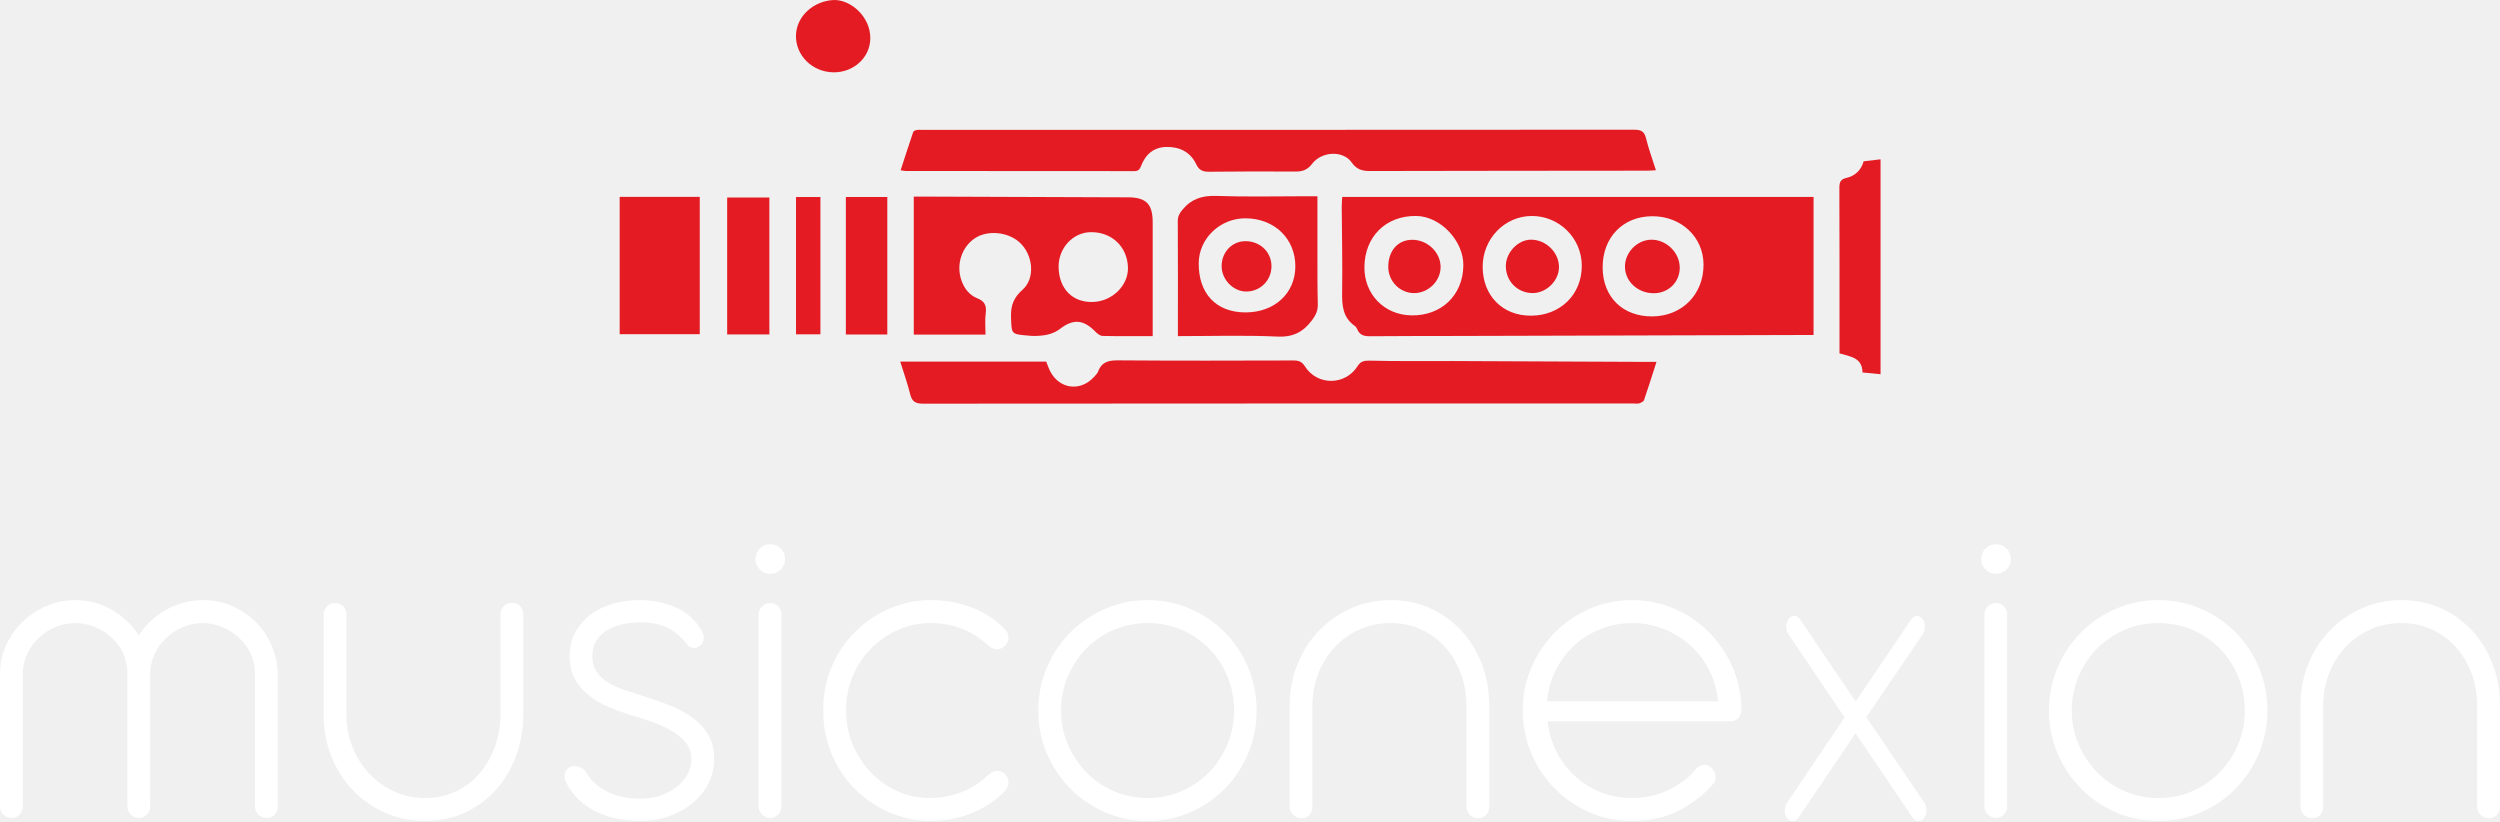
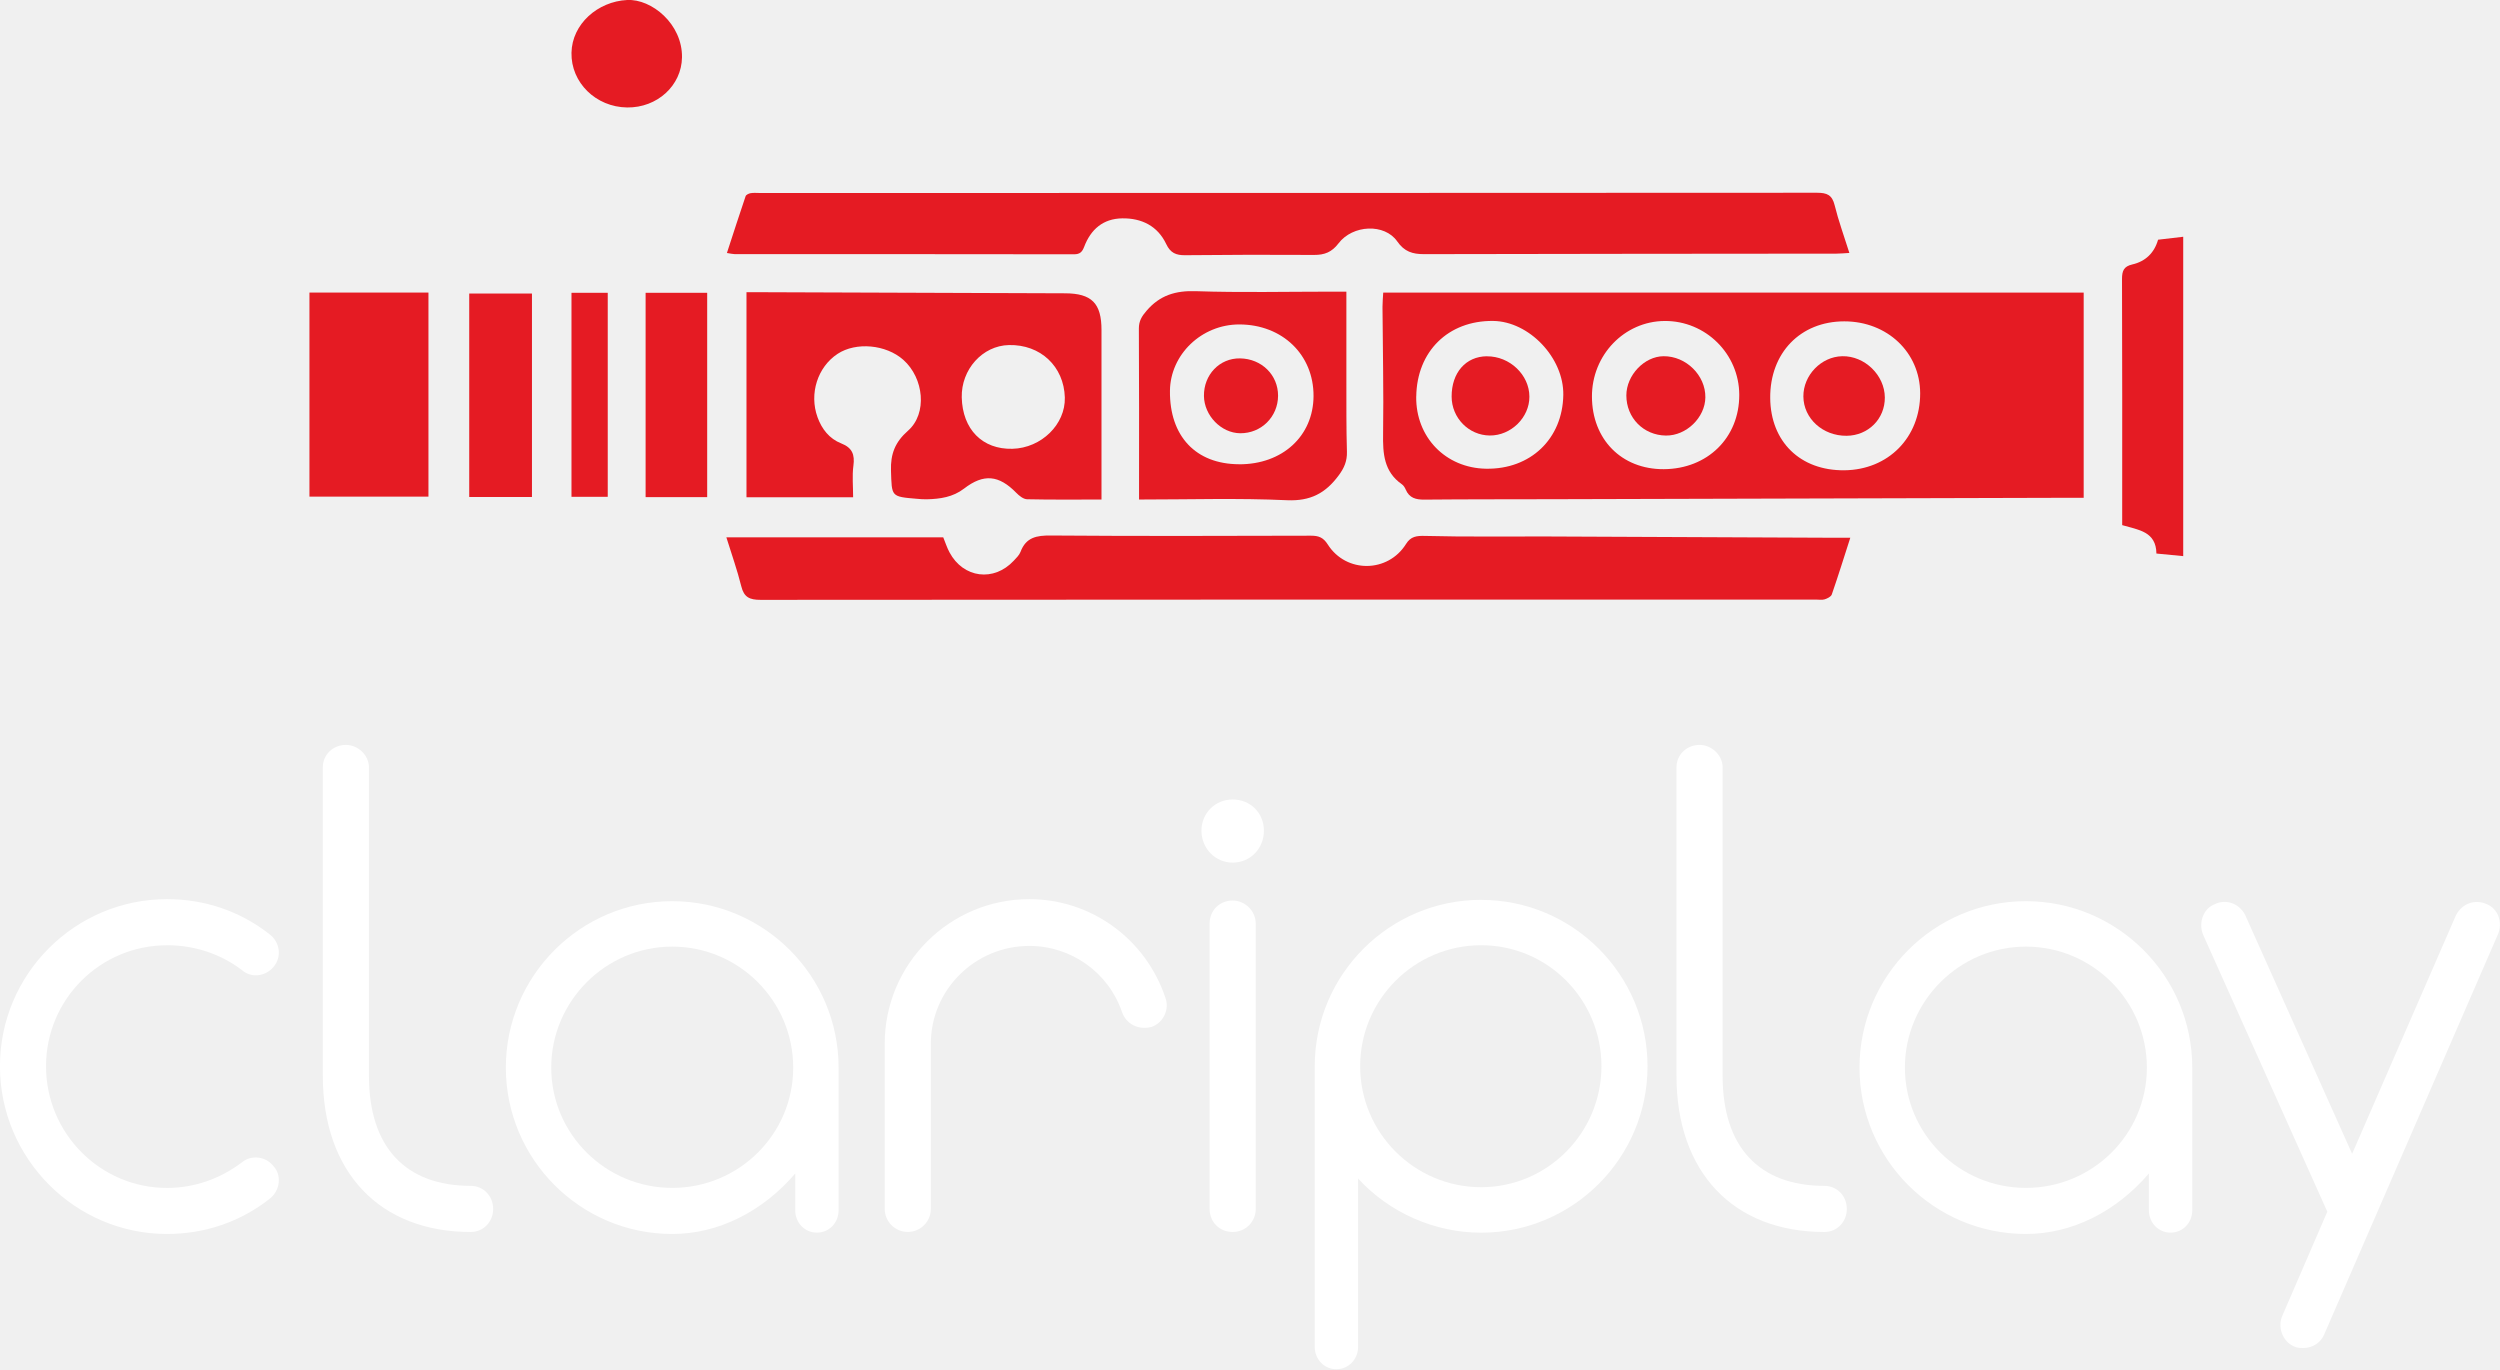
- <svg xmlns="http://www.w3.org/2000/svg" id="Layer_2" data-name="Layer 2" viewBox="0 0 805.75 264.67">
+ <svg xmlns="http://www.w3.org/2000/svg" id="Layer_2" data-name="Layer 2" viewBox="0 0 542.01 296.84">
  <defs>
    <style>
      .cls-1 {
        fill: #fff;
      }

      .cls-2 {
        fill: #e51b23;
      }
    </style>
  </defs>
  <g id="Capa_1" data-name="Capa 1">
    <g>
-       <path class="cls-1" d="M620.15,258.63l-18.63-27.48,18.01-26.5c.46-.67.73-1.48.82-2.41.09-.96-.12-1.82-.63-2.57-.51-.75-1.14-1.13-1.89-1.13s-1.39.4-1.93,1.2l-17.83,26.38-17.88-26.45c-.54-.8-1.19-1.2-1.93-1.2s-1.33.38-1.83,1.12c-.51.69-.76,1.52-.74,2.44.02.91.26,1.72.73,2.41l18.11,26.78-18.53,27.48c-.43.63-.68,1.43-.75,2.38-.07.98.15,1.84.66,2.53.48.7,1.08,1.06,1.79,1.06.77,0,1.44-.4,1.98-1.2l18.36-27.15,18.45,27.29c.6.88,1.33,1.06,1.84,1.06.74,0,1.38-.38,1.88-1.12.51-.7.74-1.55.69-2.53-.05-.95-.3-1.76-.73-2.39Z" />
      <g>
-         <path class="cls-1" d="M87.25,207.37c-1.31-2.79-3.06-5.23-5.2-7.28-2.15-2.04-4.67-3.68-7.5-4.88-2.84-1.2-5.91-1.8-9.11-1.8-2.17,0-4.32.29-6.39.86-2.07.57-4.05,1.41-5.87,2.48-1.82,1.07-3.51,2.35-5.01,3.82-1.31,1.28-2.47,2.69-3.46,4.22-.95-1.52-2.08-2.94-3.37-4.21-1.48-1.47-3.13-2.75-4.9-3.82-1.78-1.07-3.72-1.91-5.76-2.48-2.05-.57-4.21-.86-6.43-.86-3.16,0-6.23.62-9.15,1.84-2.91,1.22-5.51,2.92-7.72,5.06-2.22,2.14-4.02,4.66-5.35,7.5-1.33,2.85-2.01,5.94-2.01,9.18v42.92c0,1.07.38,1.97,1.14,2.68.75.7,1.63,1.05,2.63,1.05s1.8-.36,2.5-1.07c.7-.71,1.05-1.6,1.05-2.67v-43.05c.05-2.12.53-4.18,1.44-6.12.92-1.94,2.17-3.67,3.71-5.14,1.55-1.47,3.35-2.65,5.35-3.5,3.9-1.67,8.57-1.71,12.65-.07,2,.81,3.8,1.93,5.35,3.32,1.55,1.4,2.81,3.08,3.74,4.99.93,1.91,1.43,4,1.48,6.21v43.36c0,1.07.38,1.97,1.14,2.68.75.7,1.61,1.05,2.56,1.05s1.81-.36,2.53-1.06c.73-.71,1.1-1.61,1.1-2.67v-42.62c0-2.17.45-4.28,1.34-6.26.89-1.99,2.13-3.75,3.68-5.25,1.55-1.49,3.38-2.71,5.42-3.61,3.95-1.74,8.52-1.8,12.64-.14,2,.81,3.8,1.93,5.35,3.32,1.55,1.4,2.83,3.08,3.82,5,.98,1.91,1.5,4,1.55,6.2v43.36c0,1.07.38,1.97,1.14,2.68.75.7,1.63,1.05,2.64,1.05s1.8-.36,2.5-1.07c.7-.71,1.05-1.6,1.05-2.67v-43.07c0-.26-.02-.46-.08-.62-.16-3.1-.89-6.08-2.19-8.85Z" />
-         <path class="cls-1" d="M165.09,194.3c-1.11,0-2.03.37-2.73,1.11-.7.73-1.05,1.64-1.05,2.7v31.97c0,3.65-.59,7.17-1.75,10.45-1.16,3.28-2.82,6.19-4.93,8.66-2.1,2.46-4.68,4.43-7.66,5.86-2.97,1.43-6.33,2.16-9.97,2.16s-6.98-.73-10.05-2.16c-3.08-1.44-5.79-3.39-8.04-5.8-2.25-2.42-4.04-5.27-5.32-8.48-1.28-3.21-1.93-6.66-1.93-10.25v-32.41c0-1.12-.36-2.03-1.06-2.71-.7-.68-1.56-1.02-2.57-1.02s-1.88.34-2.6,1.02c-.73.68-1.11,1.6-1.11,2.72v32.48c0,4.65.83,9.09,2.47,13.19,1.64,4.11,3.95,7.74,6.87,10.81,2.92,3.07,6.41,5.53,10.39,7.31,3.98,1.79,8.33,2.69,12.94,2.69s8.98-.91,12.84-2.69c3.86-1.78,7.22-4.26,9.99-7.36,2.77-3.09,4.96-6.76,6.5-10.89,1.54-4.13,2.32-8.58,2.32-13.22v-32.34c0-1.11-.34-2.03-1.01-2.73-.68-.71-1.53-1.07-2.55-1.07Z" />
-         <path class="cls-1" d="M222.78,231.02c-2.23-1.56-4.85-2.91-7.79-4.03-2.89-1.1-5.99-2.15-9.21-3.14-1.98-.58-3.9-1.22-5.72-1.9-1.8-.67-3.4-1.49-4.77-2.44-1.34-.94-2.42-2.06-3.21-3.34-.77-1.26-1.16-2.82-1.16-4.63,0-2.05.46-3.78,1.37-5.16.92-1.4,2.13-2.53,3.58-3.37,1.47-.85,3.15-1.47,4.98-1.85,1.85-.38,3.7-.58,5.5-.58,3.36,0,6.3.58,8.74,1.72,2.43,1.13,4.72,3.13,6.8,5.94l.07.1.11.05c1.57.8,2.81.44,3.86-.61.46-.47.75-1.08.87-1.82.11-.74-.03-1.5-.42-2.3-1.94-3.56-4.77-6.19-8.42-7.82-3.62-1.61-7.64-2.43-11.96-2.43-2.75,0-5.48.36-8.14,1.08-2.67.72-5.08,1.85-7.18,3.35-2.11,1.5-3.84,3.41-5.13,5.67-1.3,2.27-1.96,4.97-1.96,8.04,0,2.77.56,5.2,1.66,7.22,1.09,2.01,2.56,3.76,4.35,5.22,1.77,1.44,3.81,2.67,6.05,3.64,2.21.96,4.46,1.81,6.7,2.55h.02c2.75.79,5.4,1.62,7.87,2.5,2.45.87,4.65,1.89,6.53,3.04,1.85,1.14,3.35,2.44,4.45,3.88,1.07,1.4,1.61,3.06,1.61,4.95s-.44,3.6-1.32,5.16c-.88,1.57-2.1,2.94-3.61,4.07-1.53,1.14-3.29,2.04-5.24,2.68-1.95.64-4.02.97-6.14.97-4.17,0-7.83-.77-10.88-2.3-3.03-1.51-5.37-3.72-6.96-6.56l-.08-.11c-1.02-1.02-2.16-1.54-3.41-1.54s-2.2.53-2.83,1.56c-.63,1.03-.58,2.28.12,3.72,1.04,2.1,2.4,3.95,4.04,5.51,1.63,1.55,3.52,2.85,5.62,3.87,2.09,1.02,4.38,1.79,6.82,2.28,2.43.49,4.95.75,7.49.75,3.24,0,6.34-.52,9.19-1.54,2.86-1.02,5.39-2.43,7.54-4.2,2.15-1.77,3.87-3.9,5.11-6.33,1.24-2.44,1.88-5.12,1.88-7.98,0-3.06-.67-5.72-2-7.9-1.32-2.16-3.13-4.05-5.38-5.62Z" />
-         <path class="cls-1" d="M248.22,194.37c-1,0-1.88.36-2.61,1.06-.73.71-1.1,1.61-1.1,2.67v61.73c0,1.07.38,1.98,1.13,2.71.75.73,1.61,1.1,2.57,1.1,1.01,0,1.88-.37,2.58-1.11.69-.73,1.05-1.64,1.05-2.7v-61.73c0-1.06-.34-1.95-1.01-2.66-.68-.71-1.56-1.07-2.62-1.07Z" />
-         <path class="cls-1" d="M248.15,175.41c-1.25,0-2.34.46-3.26,1.36-.92.9-1.39,2.07-1.39,3.48,0,1.26.47,2.37,1.38,3.29.92.93,2.02,1.4,3.27,1.4,1.39,0,2.57-.47,3.49-1.4.92-.93,1.38-2.03,1.38-3.29,0-1.41-.47-2.58-1.39-3.48-.92-.9-2.09-1.36-3.48-1.36Z" />
-         <path class="cls-1" d="M274.82,217.92c1.43-3.36,3.4-6.33,5.87-8.85,2.47-2.51,5.38-4.54,8.66-6.03,3.27-1.48,6.83-2.23,10.57-2.23,3.42,0,6.73.58,9.84,1.73,3.1,1.15,5.95,2.92,8.47,5.27.41.37.88.7,1.4.98,1.33.74,2.91.61,4.14-.54.84-.73,1.26-1.65,1.26-2.73s-.44-2.05-1.31-2.92c-2.9-2.98-6.48-5.28-10.63-6.84-4.14-1.56-8.5-2.35-12.95-2.35-4.75,0-9.3.93-13.52,2.76-4.21,1.83-7.94,4.36-11.08,7.53-3.14,3.17-5.65,6.92-7.46,11.14-1.81,4.23-2.73,8.83-2.73,13.68,0,.17.04.35.11.54l-.08.26-.03.16c0,4.8.92,9.39,2.73,13.64,1.81,4.25,4.32,8.01,7.46,11.18,3.13,3.17,6.86,5.7,11.08,7.53,4.22,1.83,8.77,2.76,13.52,2.76,4.46,0,8.82-.84,12.96-2.5,4.15-1.66,7.72-4.01,10.62-6.98.87-.88,1.31-1.86,1.31-2.92s-.4-1.98-1.18-2.72c-1.25-1.16-2.81-1.31-4.19-.51-.53.31-1.01.65-1.44,1.03-2.56,2.44-5.45,4.27-8.6,5.44-3.15,1.17-6.51,1.77-9.98,1.77-3.79,0-7.37-.78-10.63-2.3-3.28-1.53-6.15-3.61-8.55-6.17-2.4-2.56-4.31-5.57-5.69-8.92-1.38-3.35-2.07-6.9-2.07-10.54,0-.12-.03-.23-.07-.34.05-.13.07-.23.07-.32,0-3.74.72-7.33,2.14-10.68Z" />
-         <path class="cls-1" d="M394.79,203.82c-3.16-3.19-6.92-5.75-11.19-7.6-4.26-1.86-8.89-2.8-13.74-2.8s-9.4.94-13.67,2.8c-4.26,1.85-8.04,4.41-11.22,7.6-3.18,3.19-5.73,7-7.57,11.33s-2.77,9.01-2.77,13.9.93,9.49,2.77,13.79,4.38,8.11,7.57,11.33c3.18,3.21,6.96,5.79,11.22,7.64,4.27,1.86,8.87,2.8,13.67,2.8s9.47-.94,13.74-2.8c4.26-1.85,8.03-4.43,11.19-7.64,3.16-3.21,5.68-7.03,7.49-11.33,1.81-4.31,2.73-8.94,2.73-13.79s-.92-9.57-2.73-13.9c-1.81-4.33-4.33-8.14-7.49-11.33ZM369.86,257.21c-3.89,0-7.57-.75-10.94-2.24-3.37-1.48-6.34-3.54-8.83-6.1-2.49-2.56-4.49-5.59-5.94-9-1.45-3.4-2.18-7.04-2.18-10.83s.73-7.59,2.18-11.01c1.45-3.43,3.45-6.45,5.94-8.99,2.49-2.54,5.47-4.57,8.87-6.03,3.39-1.46,7.06-2.2,10.9-2.2s7.64.74,11.01,2.2c3.37,1.46,6.34,3.49,8.83,6.03,2.49,2.54,4.48,5.56,5.9,8.99,1.42,3.43,2.15,7.13,2.15,11.02s-.72,7.43-2.14,10.83c-1.42,3.4-3.41,6.43-5.9,8.99-2.49,2.56-5.46,4.62-8.83,6.1-3.36,1.48-7.07,2.24-11.01,2.24Z" />
-         <path class="cls-1" d="M471.13,203.39c-2.8-3.05-6.17-5.5-10.02-7.28-3.86-1.79-8.18-2.69-12.84-2.69s-8.96.9-12.91,2.69c-3.95,1.78-7.43,4.23-10.35,7.27-2.92,3.04-5.23,6.67-6.87,10.78-1.64,4.11-2.47,8.55-2.47,13.19v32.63c0,1.07.38,1.97,1.14,2.68.75.7,1.63,1.05,2.63,1.05,1.12,0,2-.37,2.63-1.09.61-.7.92-1.59.92-2.64v-32.48c0-3.74.65-7.28,1.93-10.51,1.28-3.23,3.07-6.08,5.32-8.48,2.25-2.39,4.94-4.29,7.99-5.65,3.05-1.36,6.42-2.05,10.02-2.05s6.93.71,9.9,2.12c2.98,1.41,5.58,3.34,7.7,5.72,2.13,2.39,3.81,5.24,5,8.47,1.19,3.24,1.79,6.75,1.79,10.45v32.41c0,1.07.37,1.97,1.1,2.67.72.7,1.6,1.06,2.61,1.06,1.06,0,1.94-.36,2.62-1.07.67-.71,1.01-1.6,1.01-2.66v-32.63c0-4.64-.78-9.08-2.33-13.18-1.54-4.11-3.75-7.74-6.54-10.78Z" />
-         <path class="cls-1" d="M550.86,203.82c-3.16-3.19-6.91-5.75-11.15-7.6-4.24-1.86-8.85-2.8-13.7-2.8s-9.46.94-13.7,2.8c-4.24,1.85-8,4.42-11.18,7.64-3.18,3.21-5.73,7.01-7.57,11.29-1.84,4.28-2.77,8.93-2.77,13.83s.93,9.56,2.77,13.87,4.38,8.11,7.57,11.33c3.18,3.21,6.95,5.79,11.18,7.64,4.24,1.86,8.85,2.8,13.7,2.8,5.59,0,10.58-1.09,14.86-3.25,4.26-2.15,7.91-4.92,10.82-8.2.88-.84,1.3-1.77,1.25-2.78-.06-.97-.37-1.78-.9-2.36-.49-.66-1.03-1.11-1.63-1.35-.17-.05-.32-.1-.46-.13-.15-.03-.32-.05-.5-.05-.89,0-1.78.36-2.65,1.07l-.08.08c-1.13,1.47-2.48,2.82-4.02,3.98-1.54,1.17-3.24,2.19-5.04,3.03-1.8.84-3.71,1.48-5.68,1.91-1.97.43-3.98.65-5.97.65-3.61,0-7.05-.66-10.22-1.95-3.18-1.29-6.02-3.1-8.44-5.38-2.42-2.27-4.4-4.98-5.9-8.05-1.42-2.91-2.3-6.05-2.63-9.35h58.85c1.06,0,1.94-.36,2.59-1.08.64-.71.97-1.57.97-2.58,0-4.85-.94-9.47-2.81-13.76-1.86-4.28-4.41-8.06-7.56-11.25ZM553.72,226.05h-55.12c.29-3.39,1.15-6.61,2.57-9.57,1.5-3.12,3.49-5.87,5.94-8.19,2.44-2.32,5.32-4.17,8.54-5.48,3.23-1.32,6.74-1.98,10.44-1.98s7.14.67,10.37,1.98c3.23,1.32,6.13,3.16,8.62,5.45,2.49,2.3,4.52,5.05,6.04,8.19,1.44,2.98,2.32,6.21,2.6,9.61Z" />
-         <path class="cls-1" d="M643.21,175.41c-1.25,0-2.34.46-3.26,1.36-.92.9-1.39,2.07-1.39,3.48,0,1.26.47,2.37,1.38,3.29.92.93,2.02,1.4,3.27,1.4,1.39,0,2.57-.47,3.49-1.4.92-.93,1.38-2.03,1.38-3.29,0-1.41-.47-2.58-1.39-3.48-.92-.9-2.09-1.36-3.48-1.36Z" />
-         <path class="cls-1" d="M643.28,194.37c-1,0-1.88.36-2.61,1.06-.73.71-1.1,1.61-1.1,2.67v61.73c0,1.07.38,1.98,1.13,2.71.75.73,1.61,1.1,2.57,1.1,1.01,0,1.88-.37,2.58-1.11.69-.73,1.05-1.64,1.05-2.7v-61.73c0-1.06-.34-1.95-1.01-2.66-.68-.71-1.56-1.07-2.62-1.07Z" />
-         <path class="cls-1" d="M720.55,203.82c-3.16-3.19-6.92-5.75-11.19-7.6-4.26-1.86-8.89-2.8-13.74-2.8s-9.4.94-13.67,2.8c-4.26,1.85-8.04,4.41-11.22,7.6-3.18,3.19-5.73,7-7.57,11.33s-2.77,9.01-2.77,13.9.93,9.49,2.77,13.79,4.38,8.11,7.57,11.33c3.18,3.21,6.96,5.79,11.22,7.64,4.27,1.86,8.87,2.8,13.67,2.8s9.47-.94,13.74-2.8c4.26-1.85,8.03-4.43,11.19-7.64,3.16-3.21,5.68-7.03,7.49-11.33,1.81-4.31,2.73-8.94,2.73-13.79s-.92-9.57-2.73-13.9c-1.81-4.33-4.33-8.14-7.49-11.33ZM695.62,257.21c-3.89,0-7.57-.75-10.94-2.24-3.37-1.48-6.34-3.54-8.83-6.1-2.49-2.56-4.49-5.59-5.94-9-1.45-3.4-2.18-7.04-2.18-10.83s.73-7.59,2.18-11.01c1.45-3.43,3.45-6.45,5.94-8.99,2.49-2.54,5.47-4.57,8.87-6.03,3.39-1.46,7.06-2.2,10.9-2.2s7.64.74,11.01,2.2c3.37,1.46,6.34,3.49,8.83,6.03,2.49,2.54,4.48,5.56,5.9,8.99,1.42,3.43,2.15,7.13,2.15,11.02s-.72,7.43-2.14,10.83c-1.42,3.4-3.41,6.43-5.9,8.99-2.49,2.56-5.46,4.62-8.83,6.1-3.36,1.48-7.07,2.24-11.01,2.24Z" />
-         <path class="cls-1" d="M803.43,214.17c-1.54-4.11-3.75-7.74-6.54-10.78-2.8-3.05-6.17-5.5-10.02-7.28-3.86-1.79-8.18-2.69-12.84-2.69s-8.96.9-12.91,2.69c-3.95,1.78-7.43,4.23-10.35,7.27-2.92,3.04-5.23,6.67-6.87,10.78-1.64,4.11-2.47,8.55-2.47,13.19v32.63c0,1.07.38,1.97,1.14,2.68.75.7,1.63,1.05,2.63,1.05,1.12,0,2-.37,2.63-1.09.61-.7.92-1.59.92-2.64v-32.48c0-3.74.65-7.28,1.93-10.51,1.28-3.23,3.07-6.08,5.32-8.48,2.25-2.39,4.94-4.29,7.99-5.65,3.05-1.36,6.42-2.05,10.02-2.05s6.93.71,9.9,2.12c2.98,1.41,5.58,3.34,7.7,5.72,2.13,2.39,3.81,5.24,5,8.47,1.19,3.24,1.79,6.75,1.79,10.45v32.41c0,1.07.37,1.97,1.1,2.67.72.7,1.6,1.06,2.61,1.06,1.06,0,1.94-.36,2.62-1.07.67-.71,1.01-1.6,1.01-2.66v-32.63c0-4.64-.78-9.08-2.33-13.18Z" />
+         <path class="cls-2" d="M451.75,63.44v44.48c-.96,0-1.8,0-2.65,0-37.44.1-74.87.21-112.31.31-9.32.03-18.64,0-27.96.09-1.86.02-3.28-.35-4.06-2.17-.18-.43-.46-.89-.83-1.15-3.91-2.73-4.15-6.66-4.08-10.97.14-9.16-.08-18.32-.13-27.48,0-1.01.1-2.03.16-3.12h151.85ZM416.3,85.25c-.03-8.85-7.14-15.58-16.45-15.58-9.52,0-16.14,6.85-16.06,16.63.08,9.47,6.52,15.75,16.06,15.66,9.55-.09,16.48-7.13,16.45-16.71ZM360.7,101.72c9.51-.05,16.4-6.83,16.38-16.12-.02-8.87-7.28-16.06-16.16-16.01-8.76.05-15.82,7.39-15.78,16.43.04,9.27,6.45,15.74,15.56,15.7ZM307.04,85.99c-.11,8.79,6.37,15.49,15.15,15.63,9.63.16,16.58-6.47,16.74-15.98.14-8.04-7.4-15.98-15.24-16.06-9.71-.09-16.52,6.61-16.64,16.4Z" />
+         <path class="cls-2" d="M401.15,116.59c-1.4,4.34-2.64,8.34-4.01,12.29-.17.49-.97.88-1.55,1.06-.58.18-1.26.05-1.9.05-76.26,0-152.53-.01-228.79.06-2.37,0-3.6-.54-4.19-2.95-.87-3.52-2.1-6.95-3.23-10.6h47.02c.45,1.1.81,2.24,1.36,3.26,2.99,5.6,9.64,6.44,13.95,1.78.54-.58,1.17-1.18,1.44-1.89,1.18-3.15,3.47-3.58,6.57-3.55,18.81.15,37.61.09,56.42.04,1.68,0,2.67.4,3.63,1.91,3.99,6.27,13.04,6.17,16.96-.11,1.03-1.65,2.27-1.8,4.17-1.75,8.74.23,17.49.09,26.24.12,21.04.08,42.07.19,63.11.28.77,0,1.55,0,2.81,0Z" />
+         <path class="cls-2" d="M157.6,54.84c1.38-4.22,2.68-8.27,4.05-12.3.11-.32.69-.59,1.09-.66.62-.11,1.27-.04,1.91-.04,76.43,0,152.85,0,229.28-.05,2.17,0,3.28.47,3.83,2.71.83,3.38,2.04,6.67,3.19,10.34-1.14.06-1.97.15-2.8.15-29.81.03-59.61.04-89.42.11-2.46,0-4.25-.52-5.81-2.77-2.73-3.92-9.64-3.63-12.74.45-1.44,1.89-3.02,2.5-5.27,2.49-9.32-.06-18.65-.04-27.97.06-1.97.02-3.19-.49-4.1-2.42-1.86-3.92-5.32-5.63-9.54-5.57-4.13.06-6.81,2.38-8.24,6.15-.42,1.1-.9,1.64-2.19,1.64-24.55-.04-49.09-.03-73.64-.04-.38,0-.76-.11-1.64-.24Z" />
+         <path class="cls-2" d="M184.96,107.81h-23.12v-44.46c.95,0,1.8,0,2.65,0,22.14.08,44.29.15,66.43.24,5.78.02,7.89,2.17,7.89,7.96,0,11.39,0,22.78,0,34.17v2.58c-5.52,0-10.83.06-16.14-.06-.8-.02-1.72-.76-2.34-1.4-3.78-3.86-7.06-4.19-11.32-.91-2.42,1.86-5.2,2.25-8.1,2.32-.71.02-1.43-.05-2.15-.11-5.65-.47-5.4-.48-5.59-6.07-.12-3.67.9-6.24,3.7-8.7,4.2-3.69,3.47-11.36-1.03-15.36-3.76-3.33-10.25-3.92-14.25-1.29-4.34,2.86-6.19,8.64-4.35,13.73.93,2.58,2.57,4.67,5.14,5.68,2.39.94,2.97,2.42,2.64,4.85-.29,2.18-.06,4.42-.06,6.84ZM208.51,86.15c.16,6.93,4.48,11.32,10.99,11.15,6.27-.16,11.52-5.3,11.36-11.12-.19-6.75-5.29-11.53-12.13-11.37-5.72.13-10.35,5.28-10.22,11.34Z" />
+         <path class="cls-2" d="M291.9,63.25c0,6.69-.01,13.05,0,19.4.01,5.09-.03,10.19.12,15.28.06,2.04-.6,3.55-1.81,5.17-2.84,3.83-6.11,5.58-11.19,5.35-10.56-.49-21.15-.15-32.07-.15v-2.64c0-11.46.03-22.92-.04-34.39-.01-1.66.62-2.69,1.68-3.91,2.88-3.35,6.28-4.38,10.69-4.23,9.78.33,19.58.1,29.37.1.86,0,1.73,0,3.25,0ZM268.63,100.66c9.4.04,16.11-6.11,16.15-14.79.04-8.95-6.75-15.51-16.08-15.53-8.17-.01-14.97,6.49-15.05,14.4-.1,9.83,5.6,15.88,14.98,15.91Z" />
+         <path class="cls-2" d="M473.33,120.57c-1.92-.18-3.8-.36-5.81-.56-.07-4.78-3.84-5.11-7.42-6.16v-2.2c0-17.05.03-34.1-.04-51.14,0-1.78.37-2.75,2.24-3.18,2.84-.65,4.76-2.49,5.58-5.36,1.81-.21,3.53-.41,5.45-.64v69.23Z" />
+         <path class="cls-2" d="M101.73,63.64h13.6v44.11h-13.6v-44.11Z" />
+         <path class="cls-2" d="M153.32,107.78h-13.35v-44.3h13.35v44.3Z" />
+         <path class="cls-2" d="M67.09,63.43h25.8v44.24h-25.8v-44.24Z" />
+         <path class="cls-2" d="M135.98,23.3c-6.79-.08-12.21-5.4-12.08-11.86.12-6.23,5.68-11.12,12.07-11.44,5.32-.27,11.98,5.21,11.89,12.42-.08,6.15-5.4,10.96-11.88,10.88Z" />
+         <path class="cls-2" d="M123.9,63.48h7.86v44.23h-7.86v-44.23Z" />
+         <path class="cls-2" d="M408.64,86.19c.02,4.64-3.6,8.25-8.3,8.29-5.17.04-9.33-3.76-9.36-8.53-.03-4.59,3.85-8.62,8.41-8.72,4.87-.11,9.23,4.11,9.25,8.96Z" />
+         <path class="cls-2" d="M352.6,85.72c.01-4.37,3.89-8.46,8.07-8.49,4.87-.04,9.12,4.15,9.06,8.92-.05,4.38-4.14,8.34-8.56,8.28-4.86-.06-8.58-3.85-8.57-8.72Z" />
+         <path class="cls-2" d="M322.37,77.25c4.94-.03,9.2,4.01,9.21,8.75.02,4.52-4,8.46-8.59,8.42-4.56-.04-8.26-3.81-8.27-8.43-.02-5.19,3.07-8.72,7.65-8.75Z" />
+         <path class="cls-2" d="M277.09,85.8c-.02,4.57-3.65,8.17-8.21,8.13-4.12-.04-7.81-3.83-7.86-8.09-.05-4.61,3.4-8.21,7.83-8.14,4.67.07,8.25,3.59,8.24,8.1Z" />
      </g>
      <g>
-         <path class="cls-2" d="M584.51,63.47v44.5c-.96,0-1.8,0-2.65,0-37.45.1-74.9.21-112.35.31-9.32.03-18.64,0-27.97.09-1.86.02-3.28-.35-4.06-2.17-.18-.43-.46-.9-.83-1.15-3.91-2.73-4.15-6.66-4.08-10.97.14-9.16-.08-18.32-.13-27.48,0-1.02.1-2.03.16-3.12h151.9ZM549.05,85.28c-.03-8.85-7.14-15.58-16.46-15.59-9.52,0-16.14,6.85-16.06,16.63.08,9.47,6.52,15.75,16.07,15.66,9.55-.09,16.49-7.13,16.45-16.71ZM493.43,101.75c9.51-.05,16.4-6.83,16.38-16.12-.02-8.87-7.28-16.07-16.16-16.02-8.76.05-15.82,7.4-15.79,16.43.04,9.28,6.45,15.75,15.57,15.7ZM439.75,86.01c-.11,8.8,6.37,15.49,15.15,15.64,9.64.16,16.58-6.47,16.74-15.99.14-8.05-7.4-15.98-15.24-16.06-9.72-.09-16.52,6.61-16.65,16.41Z" />
-         <path class="cls-2" d="M533.89,116.63c-1.4,4.34-2.64,8.34-4.01,12.3-.17.49-.97.88-1.55,1.06-.58.18-1.26.05-1.9.05-76.29,0-152.58-.01-228.86.06-2.37,0-3.6-.54-4.19-2.95-.87-3.52-2.1-6.95-3.23-10.61h47.04c.45,1.1.81,2.24,1.36,3.26,2.99,5.61,9.64,6.45,13.96,1.78.54-.58,1.17-1.18,1.44-1.89,1.18-3.15,3.47-3.58,6.57-3.55,18.81.15,37.63.09,56.44.04,1.68,0,2.67.4,3.63,1.92,3.99,6.28,13.04,6.17,16.96-.11,1.03-1.65,2.27-1.8,4.18-1.75,8.75.23,17.5.09,26.25.12,21.04.08,42.09.19,63.13.28.78,0,1.55,0,2.81,0Z" />
-         <path class="cls-2" d="M290.27,54.86c1.38-4.22,2.68-8.27,4.05-12.3.11-.32.69-.59,1.09-.66.62-.11,1.27-.04,1.91-.04,76.45,0,152.9,0,229.35-.05,2.17,0,3.28.47,3.83,2.71.83,3.38,2.04,6.67,3.2,10.34-1.14.06-1.97.15-2.8.15-29.81.03-59.63.04-89.44.11-2.47,0-4.25-.52-5.82-2.77-2.73-3.92-9.64-3.63-12.75.45-1.44,1.89-3.02,2.5-5.27,2.49-9.33-.06-18.65-.04-27.98.06-1.98.02-3.19-.49-4.1-2.42-1.86-3.92-5.32-5.63-9.54-5.57-4.14.06-6.81,2.38-8.24,6.15-.42,1.1-.9,1.64-2.19,1.64-24.55-.04-49.11-.03-73.66-.04-.38,0-.76-.11-1.64-.24Z" />
-         <path class="cls-2" d="M317.64,107.84h-23.13v-44.48c.95,0,1.8,0,2.65,0,22.15.08,44.3.15,66.45.24,5.78.02,7.89,2.17,7.9,7.97,0,11.39,0,22.79,0,34.18v2.58c-5.52,0-10.84.06-16.15-.06-.8-.02-1.72-.76-2.34-1.4-3.78-3.86-7.07-4.19-11.32-.91-2.42,1.87-5.21,2.25-8.11,2.32-.71.02-1.43-.05-2.15-.11-5.66-.47-5.4-.48-5.59-6.07-.12-3.67.9-6.24,3.7-8.7,4.2-3.69,3.47-11.36-1.03-15.36-3.76-3.34-10.26-3.92-14.26-1.29-4.35,2.86-6.19,8.64-4.35,13.74.93,2.58,2.57,4.67,5.14,5.68,2.39.94,2.97,2.42,2.64,4.85-.29,2.18-.06,4.42-.06,6.84ZM341.19,86.18c.16,6.93,4.48,11.32,10.99,11.15,6.27-.16,11.52-5.3,11.36-11.12-.19-6.75-5.29-11.54-12.13-11.38-5.72.13-10.36,5.28-10.22,11.35Z" />
-         <path class="cls-2" d="M424.61,63.27c0,6.69-.01,13.05,0,19.4.01,5.1-.03,10.19.12,15.29.06,2.05-.6,3.55-1.81,5.17-2.85,3.83-6.11,5.59-11.2,5.35-10.56-.49-21.16-.15-32.08-.15v-2.64c0-11.47.03-22.93-.04-34.4-.01-1.66.63-2.69,1.68-3.91,2.88-3.35,6.28-4.38,10.69-4.23,9.78.33,19.59.1,29.38.1.86,0,1.73,0,3.25,0ZM401.33,100.69c9.4.04,16.12-6.11,16.16-14.8.04-8.96-6.75-15.51-16.09-15.53-8.18-.01-14.98,6.49-15.05,14.41-.1,9.83,5.6,15.88,14.99,15.92Z" />
-         <path class="cls-2" d="M606.1,120.61c-1.92-.18-3.8-.36-5.81-.56-.07-4.78-3.84-5.11-7.42-6.16v-2.2c0-17.05.03-34.11-.04-51.16,0-1.78.37-2.75,2.24-3.18,2.84-.65,4.76-2.49,5.58-5.36,1.81-.21,3.53-.41,5.45-.64v69.25Z" />
-         <path class="cls-2" d="M234.37,63.66h13.6v44.13h-13.6v-44.13Z" />
-         <path class="cls-2" d="M285.98,107.81h-13.36v-44.32h13.36v44.32Z" />
-         <path class="cls-2" d="M199.72,63.45h25.81v44.26h-25.81v-44.26Z" />
-         <path class="cls-2" d="M268.63,23.31c-6.79-.08-12.21-5.4-12.09-11.86.12-6.24,5.68-11.12,12.07-11.44,5.32-.27,11.99,5.21,11.89,12.42-.08,6.16-5.41,10.96-11.88,10.88Z" />
-         <path class="cls-2" d="M256.56,63.5h7.86v44.25h-7.86v-44.25Z" />
-         <path class="cls-2" d="M541.39,86.22c.02,4.64-3.6,8.26-8.31,8.29-5.17.04-9.33-3.76-9.36-8.53-.03-4.59,3.85-8.62,8.41-8.72,4.87-.11,9.23,4.11,9.25,8.96Z" />
-         <path class="cls-2" d="M485.33,85.74c.01-4.37,3.9-8.46,8.07-8.49,4.87-.04,9.12,4.15,9.06,8.92-.05,4.38-4.14,8.34-8.56,8.29-4.86-.06-8.58-3.85-8.57-8.72Z" />
-         <path class="cls-2" d="M455.09,77.28c4.95-.03,9.2,4.01,9.22,8.76.02,4.53-4,8.47-8.59,8.43-4.56-.04-8.26-3.81-8.28-8.43-.02-5.19,3.07-8.72,7.65-8.75Z" />
-         <path class="cls-2" d="M409.8,85.83c-.02,4.57-3.65,8.17-8.21,8.13-4.12-.04-7.81-3.83-7.86-8.09-.05-4.62,3.4-8.21,7.83-8.14,4.68.07,8.26,3.59,8.24,8.1Z" />
+         <path class="cls-1" d="M36.22,204.93c5.96,0,11.59,1.88,16.2,5.36.92.83,2.12,1.24,3.38,1.15,1.37-.1,2.66-.77,3.53-1.84.86-1.03,1.24-2.32,1.09-3.63-.16-1.35-.89-2.6-1.98-3.42-6.34-4.98-14.02-7.61-22.23-7.61-19.97,0-36.22,16.25-36.22,36.22s16.25,36.37,36.22,36.37c8.2,0,15.89-2.63,22.21-7.6,1.14-.86,1.87-2.17,2.01-3.59.12-1.32-.28-2.56-1.07-3.43-.81-1.08-2-1.77-3.34-1.93-1.29-.16-2.59.21-3.54,1-4.81,3.64-10.43,5.57-16.27,5.57-14.46,0-26.23-11.83-26.23-26.38s11.77-26.23,26.23-26.23Z" />
+         <path class="cls-1" d="M102.08,257.1c-14.24,0-22.09-8.47-22.09-23.86v-66.89c0-2.58-2.33-4.85-5-4.85-2.8,0-5,2.13-5,4.85v66.89c0,20.88,12.29,33.86,32.08,33.86,2.72,0,4.85-2.19,4.85-5s-2.13-5-4.85-5Z" />
+         <path class="cls-1" d="M145.74,195.38c-19.89,0-36.07,16.18-36.07,36.08s16.18,36.07,36.07,36.07c9.89,0,19.48-4.74,26.67-13.11v7.97c0,2.72,2.06,4.85,4.7,4.85s4.7-2.13,4.7-4.85v-30.93c0-19.89-16.18-36.08-36.08-36.08ZM145.74,257.54c-14.46,0-26.23-11.7-26.23-26.08s11.77-26.23,26.23-26.23,26.23,11.77,26.23,26.23-11.77,26.08-26.23,26.08Z" />
+         <path class="cls-1" d="M223.15,194.94c-17.28,0-31.34,14.06-31.34,31.34v35.81c0,2.75,2.24,5,5,5s5-2.24,5-5v-35.81c0-11.69,9.58-21.2,21.35-21.2,9.07,0,17.13,5.74,20.07,14.26.89,2.67,3.57,4.06,6.46,3.29,1.25-.45,2.25-1.37,2.81-2.6.55-1.2.6-2.56.17-3.69-4.27-12.8-16.13-21.4-29.51-21.4Z" />
+         <path class="cls-1" d="M267.25,173.33c-3.8,0-6.77,2.97-6.77,6.77s2.97,6.92,6.77,6.92,6.77-3.04,6.77-6.92-2.97-6.77-6.77-6.77Z" />
+         <path class="cls-1" d="M267.25,195.24c-2.85,0-5,2.15-5,5v61.86c0,2.85,2.15,5,5,5s5-2.29,5-5v-61.86c0-2.71-2.29-5-5-5Z" />
+         <path class="cls-1" d="M321.12,195.09c-19.89,0-36.08,16.18-36.08,36.08v60.83c0,2.72,2.06,4.85,4.7,4.85s4.7-2.17,4.7-4.85v-36.49c6.78,7.4,16.56,11.74,26.68,11.74,19.89,0,36.07-16.18,36.07-36.07s-16.18-36.08-36.07-36.08ZM321.12,257.39c-14.46,0-26.23-11.77-26.23-26.23s11.77-26.23,26.23-26.23,26.08,11.77,26.08,26.23-11.7,26.23-26.08,26.23Z" />
+         <path class="cls-1" d="M395.56,257.1c-14.24,0-22.09-8.47-22.09-23.86v-66.89c0-2.58-2.33-4.85-5-4.85-2.8,0-5,2.13-5,4.85v66.89c0,20.88,12.29,33.86,32.08,33.86,2.72,0,4.85-2.19,4.85-5s-2.13-5-4.85-5Z" />
+         <path class="cls-1" d="M439.22,195.38c-19.89,0-36.07,16.18-36.07,36.08s16.18,36.07,36.07,36.07c9.89,0,19.48-4.74,26.67-13.11v7.97c0,2.72,2.06,4.85,4.7,4.85s4.7-2.13,4.7-4.85v-30.93c0-19.89-16.18-36.08-36.08-36.08ZM439.22,257.54c-14.46,0-26.23-11.7-26.23-26.08s11.77-26.23,26.23-26.23,26.23,11.77,26.23,26.23-11.77,26.08-26.23,26.08Z" />
+         <path class="cls-1" d="M541.67,198.65c-.46-1.18-1.35-2.13-2.44-2.59-2.63-1.21-5.47-.21-6.8,2.44l-22.48,51.65-23.23-51.87c-1.34-2.48-4.2-3.42-6.57-2.24-1.11.43-2,1.31-2.5,2.5-.56,1.32-.55,2.84.02,4.18l26.9,59.98-9.73,22.51c-.53,1.16-.58,2.54-.13,3.81.46,1.27,1.38,2.31,2.51,2.83.8.4,1.43.4,2.22.4,1.96,0,3.76-1.2,4.47-2.97l37.58-86.55c.61-1.32.67-2.76.17-4.08Z" />
      </g>
    </g>
  </g>
</svg>
